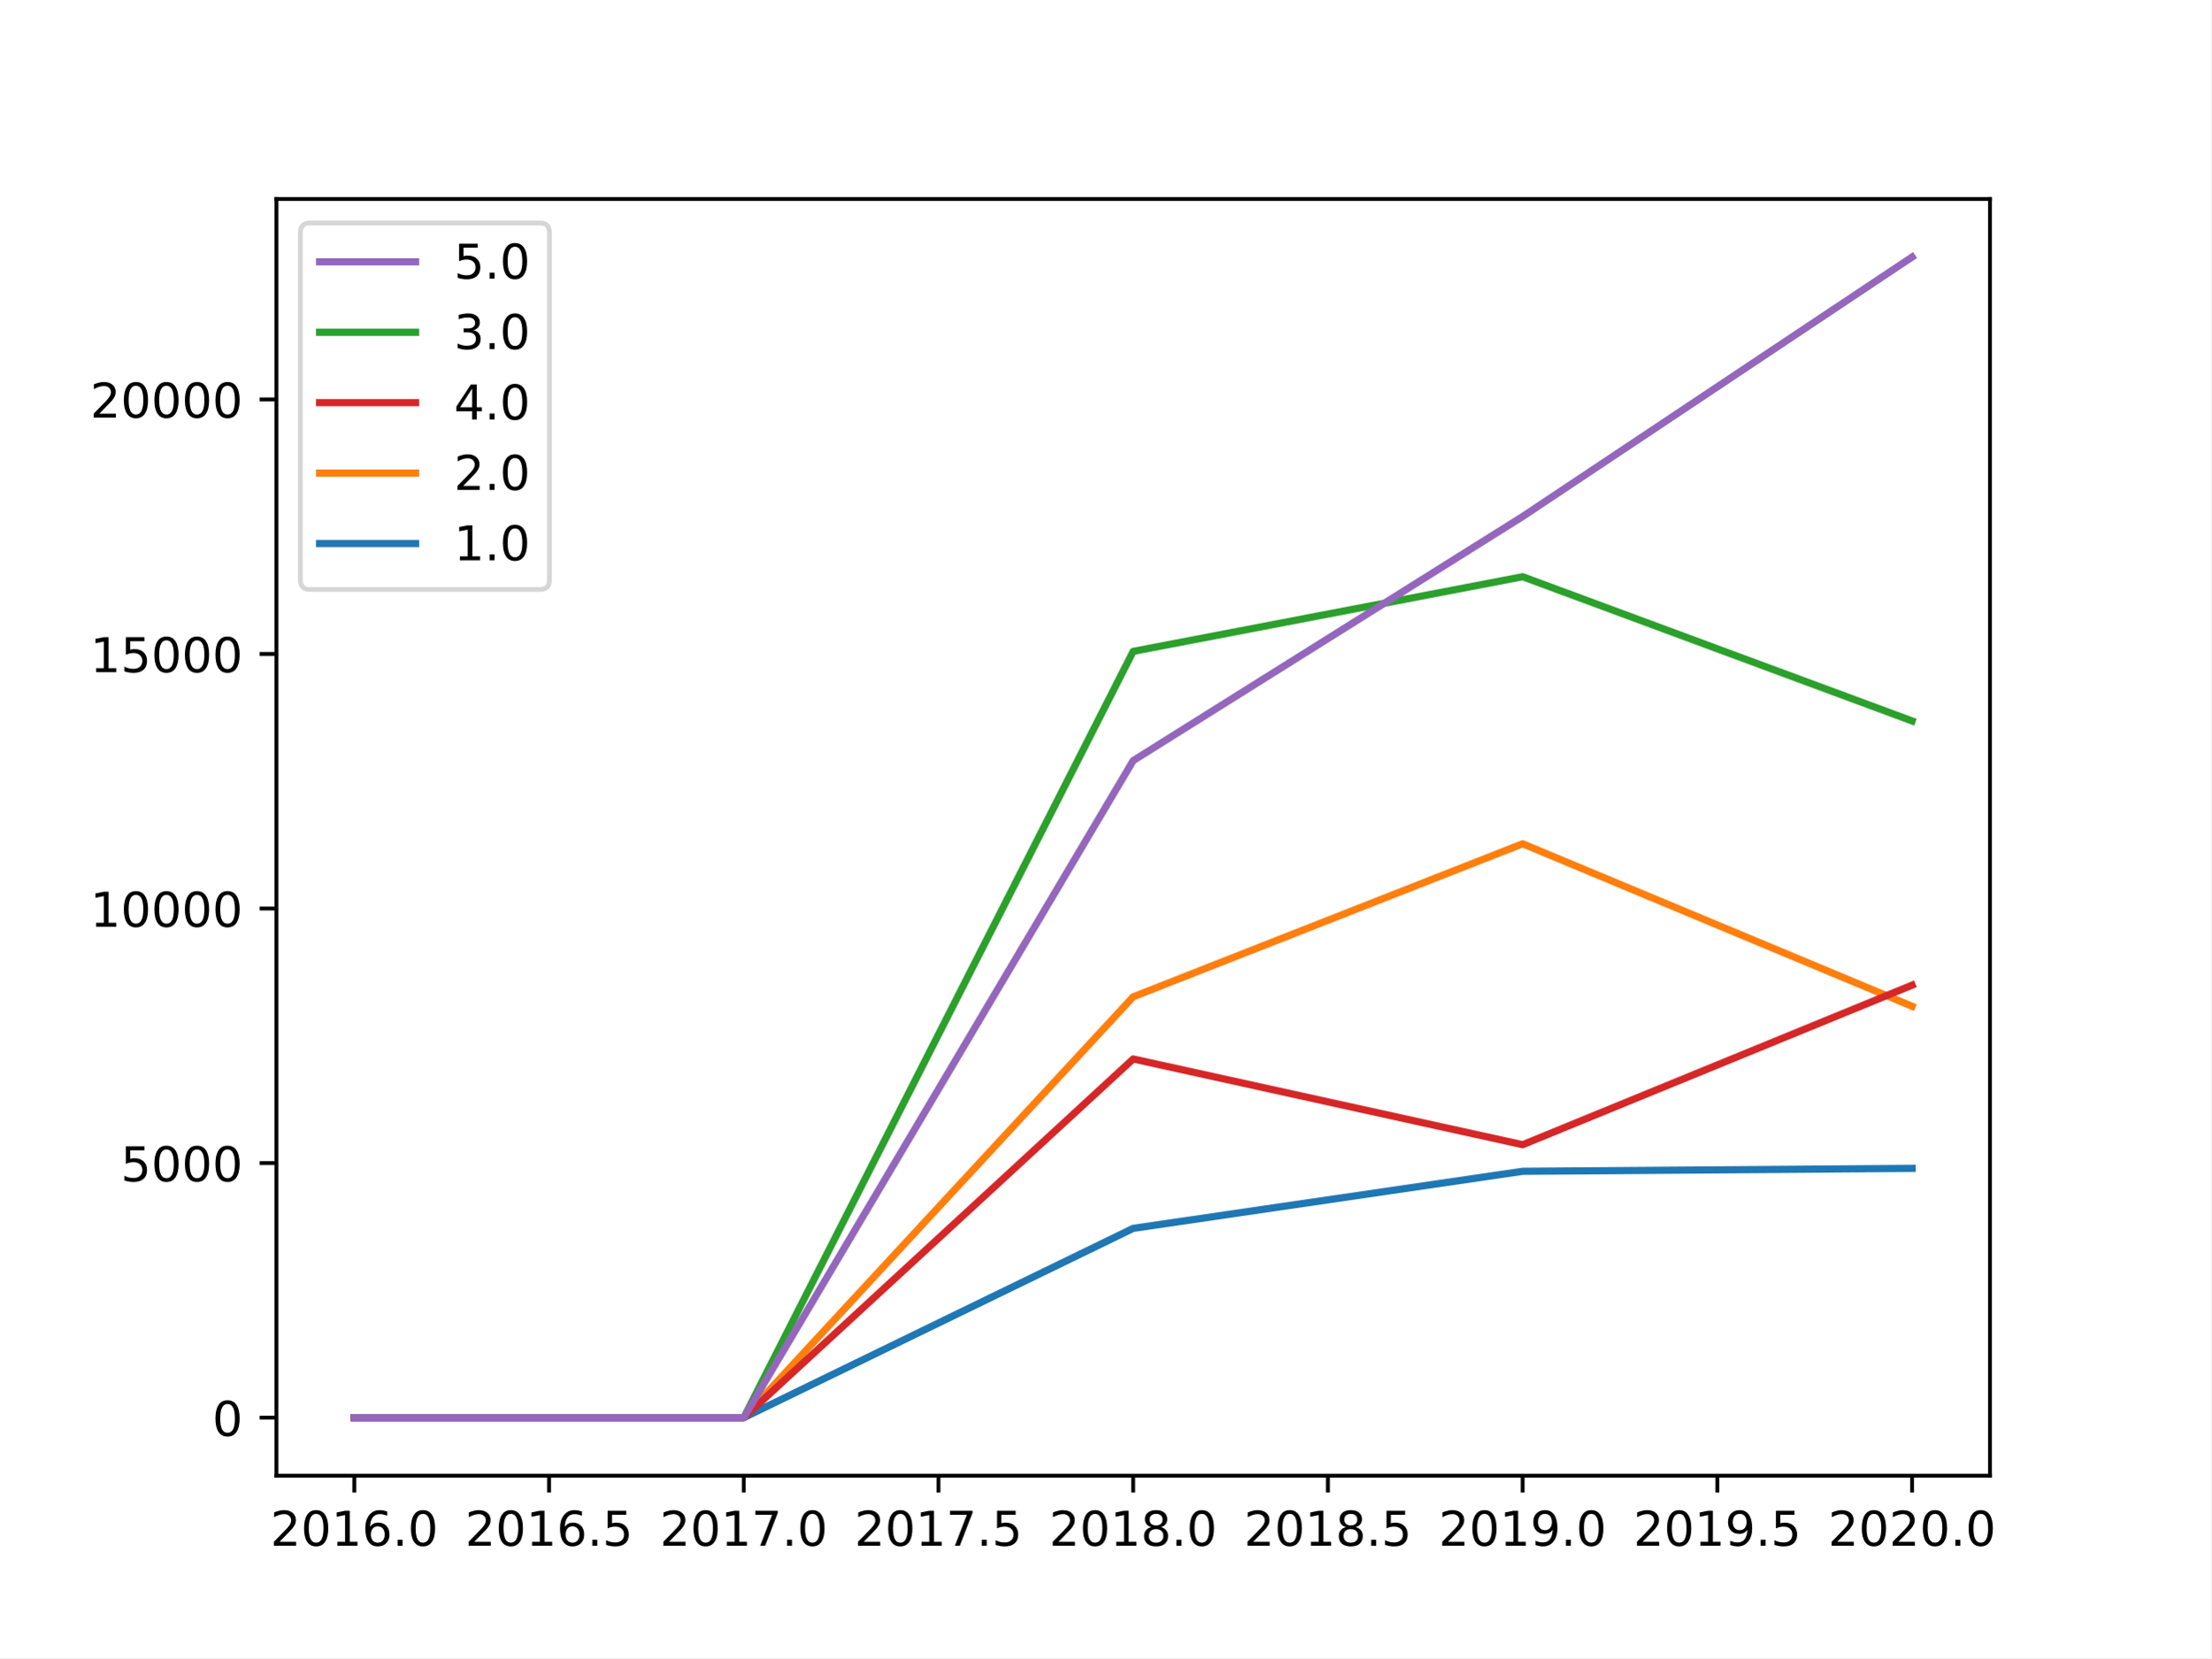
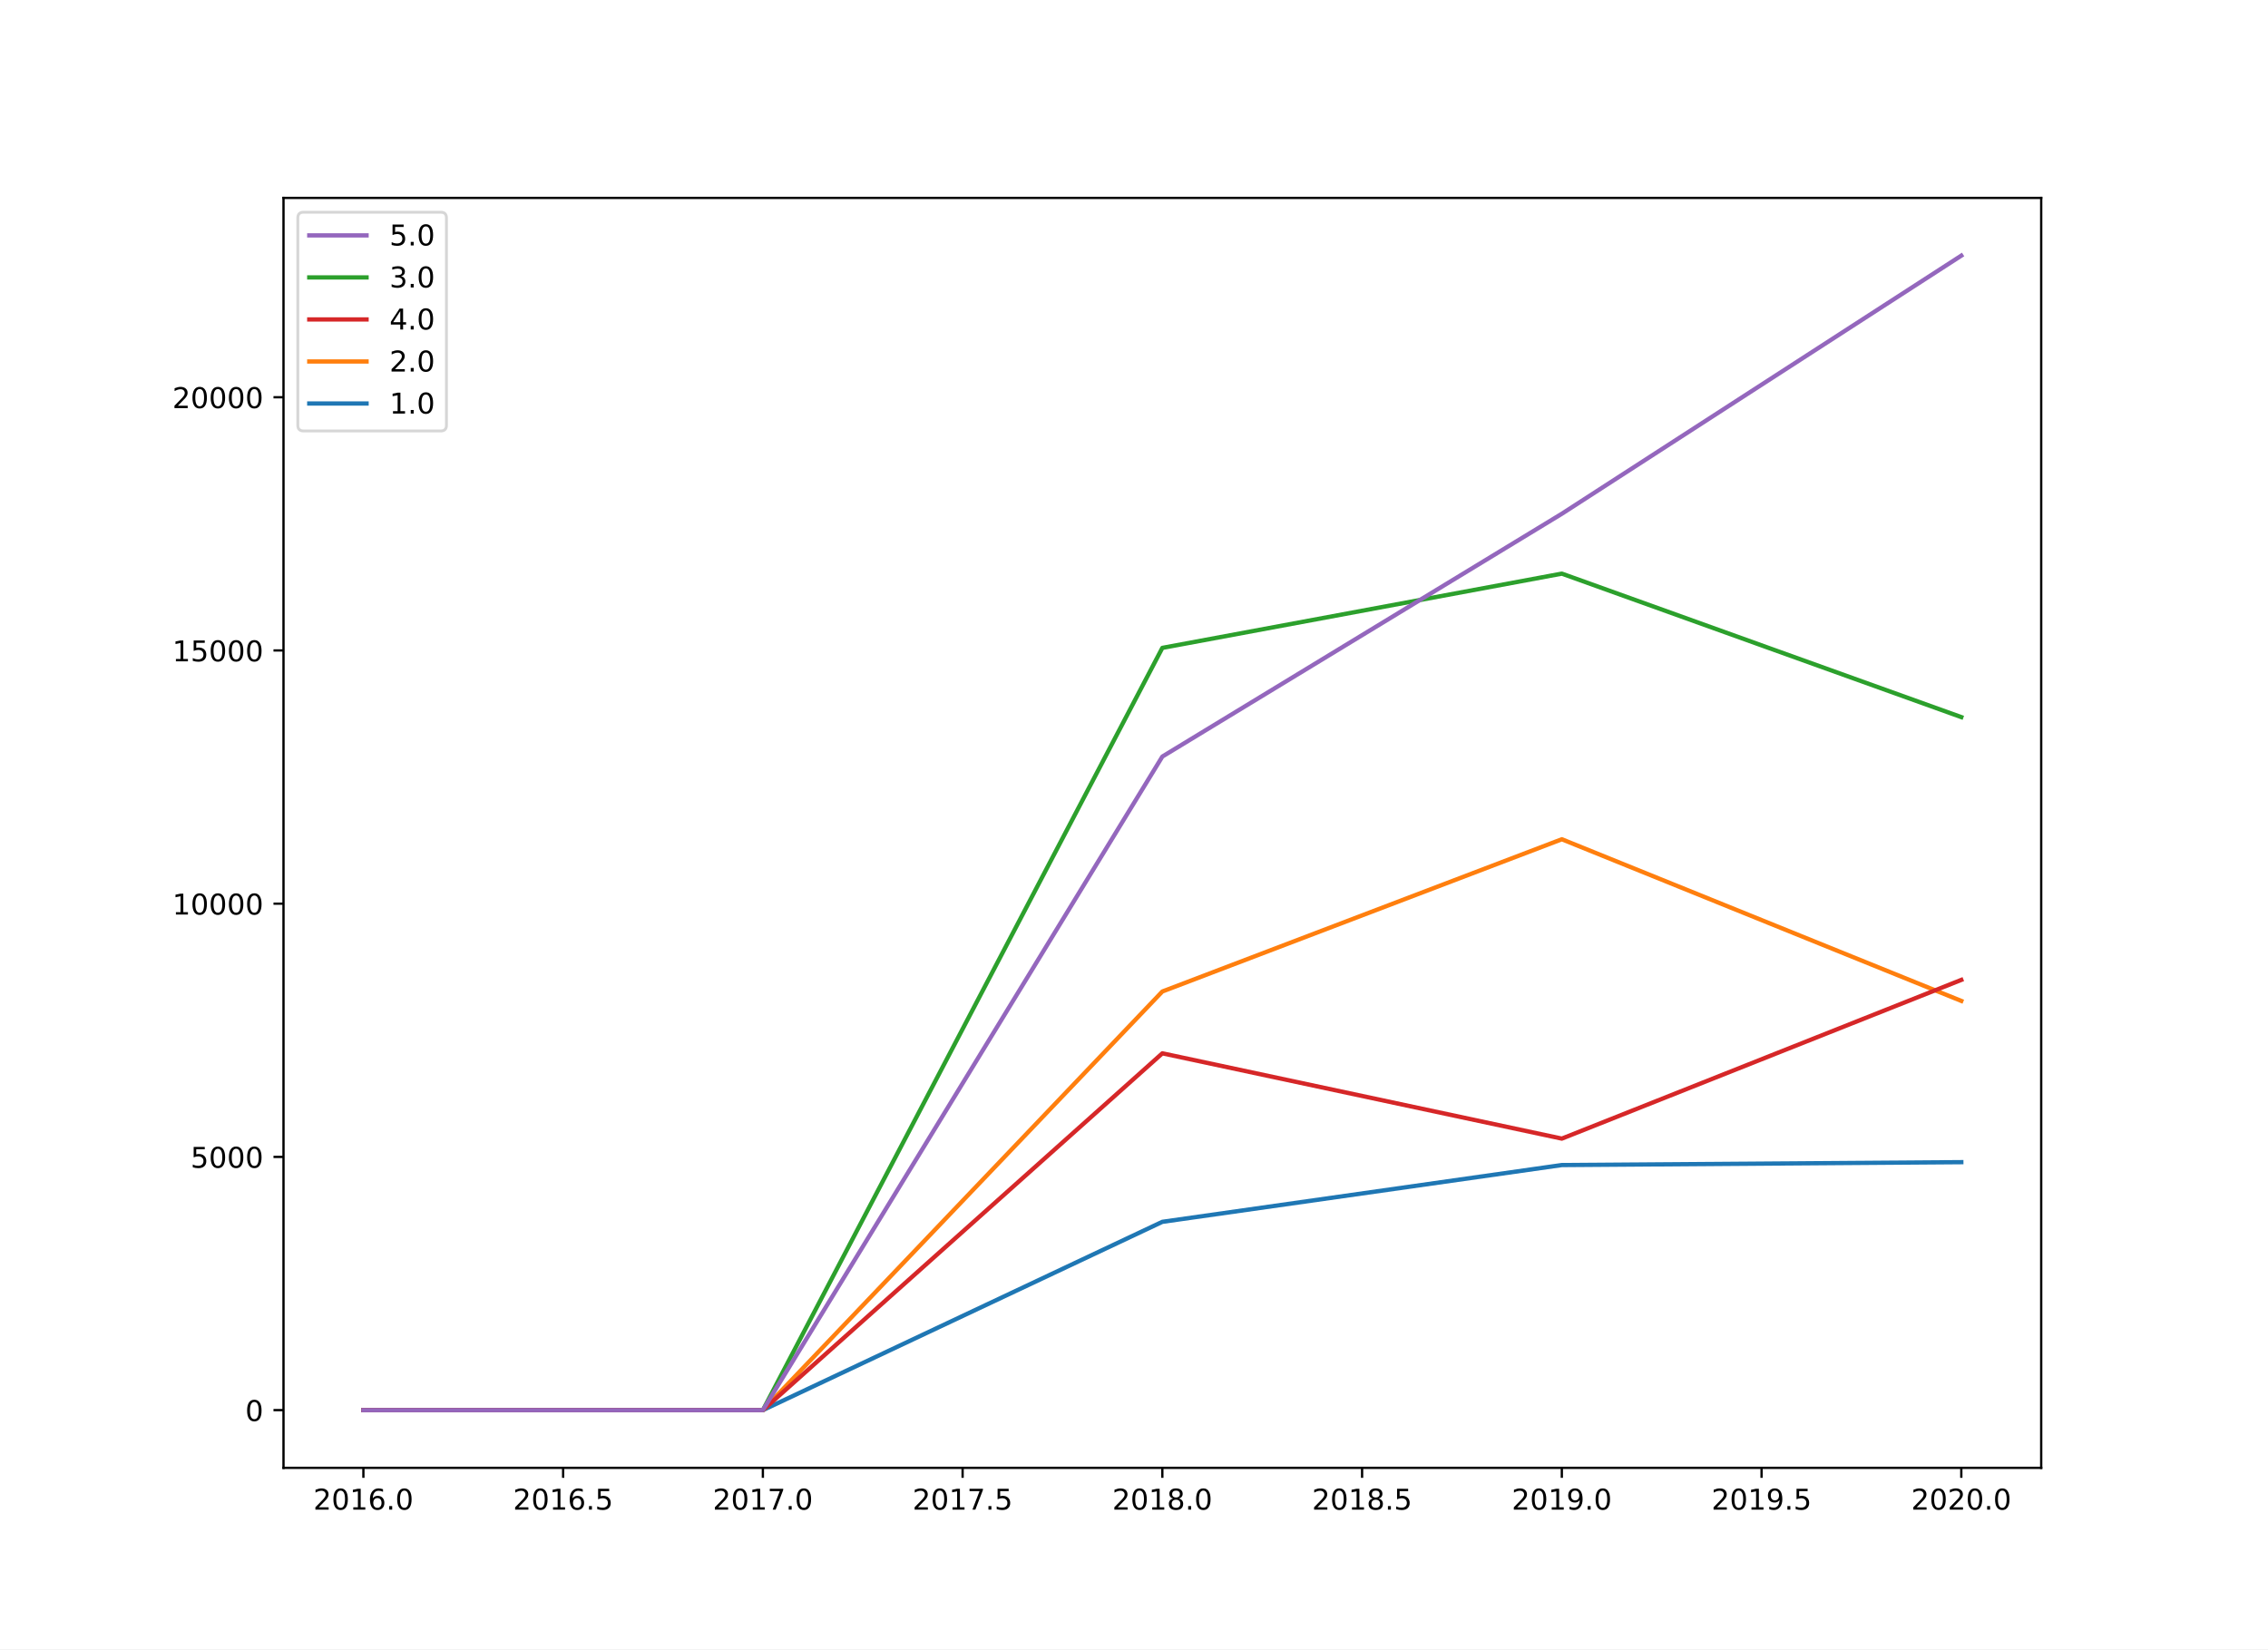
- <svg xmlns="http://www.w3.org/2000/svg" xmlns:xlink="http://www.w3.org/1999/xlink" width="460.8pt" height="345.6pt" viewBox="0 0 460.8 345.6" version="1.1">
+ <svg xmlns="http://www.w3.org/2000/svg" xmlns:xlink="http://www.w3.org/1999/xlink" width="792pt" height="576pt" viewBox="0 0 792 576" version="1.1">
  <defs>
    <style type="text/css">*{stroke-linejoin: round; stroke-linecap: butt}</style>
  </defs>
  <g id="figure_1">
    <g id="patch_1">
-       <path d="M 0 345.6  L 460.8 345.6  L 460.8 0  L 0 0  z " style="fill: #ffffff" />
+       <path d="M 0 576  L 792 576  L 792 0  L 0 0  z " style="fill: #ffffff" />
    </g>
    <g id="axes_1">
      <g id="patch_2">
-         <path d="M 57.6 307.584  L 414.72 307.584  L 414.72 41.472  L 57.6 41.472  z " style="fill: #ffffff" />
+         <path d="M 99 512.64  L 712.8 512.64  L 712.8 69.12  L 99 69.12  z " style="fill: #ffffff" />
      </g>
      <g id="matplotlib.axis_1">
        <g id="xtick_1">
          <g id="line2d_1">
            <defs>
-               <path id="m80232d03be" d="M 0 0  L 0 3.5  " style="stroke: #000000; stroke-width: 0.8" />
+               <path id="m0745bca266" d="M 0 0  L 0 3.5  " style="stroke: #000000; stroke-width: 0.8" />
            </defs>
            <g>
-               <use xlink:href="#m80232d03be" x="73.833" y="307.584" style="stroke: #000000; stroke-width: 0.8" />
+               <use xlink:href="#m0745bca266" x="126.9" y="512.64" style="stroke: #000000; stroke-width: 0.8" />
            </g>
          </g>
          <g id="text_1">
-             <g transform="translate(56.33742 322.1824)scale(0.1 -0.1)">
+             <g transform="translate(109.4047 527.2384)scale(0.1 -0.1)">
              <defs>
                <path id="DejaVuSans-32" d="M 1228 531  L 3431 531  L 3431 0  L 469 0  L 469 531  Q 828 903 1448 1529  Q 2069 2156 2228 2338  Q 2531 2678 2651 2914  Q 2772 3150 2772 3378  Q 2772 3750 2511 3984  Q 2250 4219 1831 4219  Q 1534 4219 1204 4116  Q 875 4013 500 3803  L 500 4441  Q 881 4594 1212 4672  Q 1544 4750 1819 4750  Q 2544 4750 2975 4387  Q 3406 4025 3406 3419  Q 3406 3131 3298 2873  Q 3191 2616 2906 2266  Q 2828 2175 2409 1742  Q 1991 1309 1228 531  z " transform="scale(0.015625)" />
                <path id="DejaVuSans-30" d="M 2034 4250  Q 1547 4250 1301 3770  Q 1056 3291 1056 2328  Q 1056 1369 1301 889  Q 1547 409 2034 409  Q 2525 409 2770 889  Q 3016 1369 3016 2328  Q 3016 3291 2770 3770  Q 2525 4250 2034 4250  z M 2034 4750  Q 2819 4750 3233 4129  Q 3647 3509 3647 2328  Q 3647 1150 3233 529  Q 2819 -91 2034 -91  Q 1250 -91 836 529  Q 422 1150 422 2328  Q 422 3509 836 4129  Q 1250 4750 2034 4750  z " transform="scale(0.015625)" />
                <path id="DejaVuSans-31" d="M 794 531  L 1825 531  L 1825 4091  L 703 3866  L 703 4441  L 1819 4666  L 2450 4666  L 2450 531  L 3481 531  L 3481 0  L 794 0  L 794 531  z " transform="scale(0.015625)" />
                <path id="DejaVuSans-36" d="M 2113 2584  Q 1688 2584 1439 2293  Q 1191 2003 1191 1497  Q 1191 994 1439 701  Q 1688 409 2113 409  Q 2538 409 2786 701  Q 3034 994 3034 1497  Q 3034 2003 2786 2293  Q 2538 2584 2113 2584  z M 3366 4563  L 3366 3988  Q 3128 4100 2886 4159  Q 2644 4219 2406 4219  Q 1781 4219 1451 3797  Q 1122 3375 1075 2522  Q 1259 2794 1537 2939  Q 1816 3084 2150 3084  Q 2853 3084 3261 2657  Q 3669 2231 3669 1497  Q 3669 778 3244 343  Q 2819 -91 2113 -91  Q 1303 -91 875 529  Q 447 1150 447 2328  Q 447 3434 972 4092  Q 1497 4750 2381 4750  Q 2619 4750 2861 4703  Q 3103 4656 3366 4563  z " transform="scale(0.015625)" />
                <path id="DejaVuSans-2e" d="M 684 794  L 1344 794  L 1344 0  L 684 0  L 684 794  z " transform="scale(0.015625)" />
              </defs>
              <use xlink:href="#DejaVuSans-32" />
              <use xlink:href="#DejaVuSans-30" x="63.623" />
              <use xlink:href="#DejaVuSans-31" x="127.246" />
              <use xlink:href="#DejaVuSans-36" x="190.869" />
              <use xlink:href="#DejaVuSans-2e" x="254.492" />
              <use xlink:href="#DejaVuSans-30" x="286.279" />
            </g>
          </g>
        </g>
        <g id="xtick_2">
          <g id="line2d_2">
            <g>
-               <use xlink:href="#m80232d03be" x="114.415" y="307.584" style="stroke: #000000; stroke-width: 0.8" />
+               <use xlink:href="#m0745bca266" x="196.65" y="512.64" style="stroke: #000000; stroke-width: 0.8" />
            </g>
          </g>
          <g id="text_2">
-             <g transform="translate(96.91923 322.1824)scale(0.1 -0.1)">
+             <g transform="translate(179.1547 527.2384)scale(0.1 -0.1)">
              <defs>
                <path id="DejaVuSans-35" d="M 691 4666  L 3169 4666  L 3169 4134  L 1269 4134  L 1269 2991  Q 1406 3038 1543 3061  Q 1681 3084 1819 3084  Q 2600 3084 3056 2656  Q 3513 2228 3513 1497  Q 3513 744 3044 326  Q 2575 -91 1722 -91  Q 1428 -91 1123 -41  Q 819 9 494 109  L 494 744  Q 775 591 1075 516  Q 1375 441 1709 441  Q 2250 441 2565 725  Q 2881 1009 2881 1497  Q 2881 1984 2565 2268  Q 2250 2553 1709 2553  Q 1456 2553 1204 2497  Q 953 2441 691 2322  L 691 4666  z " transform="scale(0.015625)" />
              </defs>
              <use xlink:href="#DejaVuSans-32" />
              <use xlink:href="#DejaVuSans-30" x="63.623" />
              <use xlink:href="#DejaVuSans-31" x="127.246" />
              <use xlink:href="#DejaVuSans-36" x="190.869" />
              <use xlink:href="#DejaVuSans-2e" x="254.492" />
              <use xlink:href="#DejaVuSans-35" x="286.279" />
            </g>
          </g>
        </g>
        <g id="xtick_3">
          <g id="line2d_3">
            <g>
-               <use xlink:href="#m80232d03be" x="154.996" y="307.584" style="stroke: #000000; stroke-width: 0.8" />
+               <use xlink:href="#m0745bca266" x="266.4" y="512.64" style="stroke: #000000; stroke-width: 0.8" />
            </g>
          </g>
          <g id="text_3">
-             <g transform="translate(137.5011 322.1824)scale(0.1 -0.1)">
+             <g transform="translate(248.9047 527.2384)scale(0.1 -0.1)">
              <defs>
                <path id="DejaVuSans-37" d="M 525 4666  L 3525 4666  L 3525 4397  L 1831 0  L 1172 0  L 2766 4134  L 525 4134  L 525 4666  z " transform="scale(0.015625)" />
              </defs>
              <use xlink:href="#DejaVuSans-32" />
              <use xlink:href="#DejaVuSans-30" x="63.623" />
              <use xlink:href="#DejaVuSans-31" x="127.246" />
              <use xlink:href="#DejaVuSans-37" x="190.869" />
              <use xlink:href="#DejaVuSans-2e" x="254.492" />
              <use xlink:href="#DejaVuSans-30" x="286.279" />
            </g>
          </g>
        </g>
        <g id="xtick_4">
          <g id="line2d_4">
            <g>
-               <use xlink:href="#m80232d03be" x="195.578" y="307.584" style="stroke: #000000; stroke-width: 0.8" />
+               <use xlink:href="#m0745bca266" x="336.15" y="512.64" style="stroke: #000000; stroke-width: 0.8" />
            </g>
          </g>
          <g id="text_4">
-             <g transform="translate(178.0829 322.1824)scale(0.1 -0.1)">
+             <g transform="translate(318.6547 527.2384)scale(0.1 -0.1)">
              <use xlink:href="#DejaVuSans-32" />
              <use xlink:href="#DejaVuSans-30" x="63.623" />
              <use xlink:href="#DejaVuSans-31" x="127.246" />
              <use xlink:href="#DejaVuSans-37" x="190.869" />
              <use xlink:href="#DejaVuSans-2e" x="254.492" />
              <use xlink:href="#DejaVuSans-35" x="286.279" />
            </g>
          </g>
        </g>
        <g id="xtick_5">
          <g id="line2d_5">
            <g>
-               <use xlink:href="#m80232d03be" x="236.16" y="307.584" style="stroke: #000000; stroke-width: 0.8" />
+               <use xlink:href="#m0745bca266" x="405.9" y="512.64" style="stroke: #000000; stroke-width: 0.8" />
            </g>
          </g>
          <g id="text_5">
-             <g transform="translate(218.6647 322.1824)scale(0.1 -0.1)">
+             <g transform="translate(388.4047 527.2384)scale(0.1 -0.1)">
              <defs>
                <path id="DejaVuSans-38" d="M 2034 2216  Q 1584 2216 1326 1975  Q 1069 1734 1069 1313  Q 1069 891 1326 650  Q 1584 409 2034 409  Q 2484 409 2743 651  Q 3003 894 3003 1313  Q 3003 1734 2745 1975  Q 2488 2216 2034 2216  z M 1403 2484  Q 997 2584 770 2862  Q 544 3141 544 3541  Q 544 4100 942 4425  Q 1341 4750 2034 4750  Q 2731 4750 3128 4425  Q 3525 4100 3525 3541  Q 3525 3141 3298 2862  Q 3072 2584 2669 2484  Q 3125 2378 3379 2068  Q 3634 1759 3634 1313  Q 3634 634 3220 271  Q 2806 -91 2034 -91  Q 1263 -91 848 271  Q 434 634 434 1313  Q 434 1759 690 2068  Q 947 2378 1403 2484  z M 1172 3481  Q 1172 3119 1398 2916  Q 1625 2713 2034 2713  Q 2441 2713 2670 2916  Q 2900 3119 2900 3481  Q 2900 3844 2670 4047  Q 2441 4250 2034 4250  Q 1625 4250 1398 4047  Q 1172 3844 1172 3481  z " transform="scale(0.015625)" />
              </defs>
              <use xlink:href="#DejaVuSans-32" />
              <use xlink:href="#DejaVuSans-30" x="63.623" />
              <use xlink:href="#DejaVuSans-31" x="127.246" />
              <use xlink:href="#DejaVuSans-38" x="190.869" />
              <use xlink:href="#DejaVuSans-2e" x="254.492" />
              <use xlink:href="#DejaVuSans-30" x="286.279" />
            </g>
          </g>
        </g>
        <g id="xtick_6">
          <g id="line2d_6">
            <g>
-               <use xlink:href="#m80232d03be" x="276.742" y="307.584" style="stroke: #000000; stroke-width: 0.8" />
+               <use xlink:href="#m0745bca266" x="475.65" y="512.64" style="stroke: #000000; stroke-width: 0.8" />
            </g>
          </g>
          <g id="text_6">
-             <g transform="translate(259.2465 322.1824)scale(0.1 -0.1)">
+             <g transform="translate(458.1547 527.2384)scale(0.1 -0.1)">
              <use xlink:href="#DejaVuSans-32" />
              <use xlink:href="#DejaVuSans-30" x="63.623" />
              <use xlink:href="#DejaVuSans-31" x="127.246" />
              <use xlink:href="#DejaVuSans-38" x="190.869" />
              <use xlink:href="#DejaVuSans-2e" x="254.492" />
              <use xlink:href="#DejaVuSans-35" x="286.279" />
            </g>
          </g>
        </g>
        <g id="xtick_7">
          <g id="line2d_7">
            <g>
-               <use xlink:href="#m80232d03be" x="317.324" y="307.584" style="stroke: #000000; stroke-width: 0.8" />
+               <use xlink:href="#m0745bca266" x="545.4" y="512.64" style="stroke: #000000; stroke-width: 0.8" />
            </g>
          </g>
          <g id="text_7">
-             <g transform="translate(299.8283 322.1824)scale(0.1 -0.1)">
+             <g transform="translate(527.9047 527.2384)scale(0.1 -0.1)">
              <defs>
                <path id="DejaVuSans-39" d="M 703 97  L 703 672  Q 941 559 1184 500  Q 1428 441 1663 441  Q 2288 441 2617 861  Q 2947 1281 2994 2138  Q 2813 1869 2534 1725  Q 2256 1581 1919 1581  Q 1219 1581 811 2004  Q 403 2428 403 3163  Q 403 3881 828 4315  Q 1253 4750 1959 4750  Q 2769 4750 3195 4129  Q 3622 3509 3622 2328  Q 3622 1225 3098 567  Q 2575 -91 1691 -91  Q 1453 -91 1209 -44  Q 966 3 703 97  z M 1959 2075  Q 2384 2075 2632 2365  Q 2881 2656 2881 3163  Q 2881 3666 2632 3958  Q 2384 4250 1959 4250  Q 1534 4250 1286 3958  Q 1038 3666 1038 3163  Q 1038 2656 1286 2365  Q 1534 2075 1959 2075  z " transform="scale(0.015625)" />
              </defs>
              <use xlink:href="#DejaVuSans-32" />
              <use xlink:href="#DejaVuSans-30" x="63.623" />
              <use xlink:href="#DejaVuSans-31" x="127.246" />
              <use xlink:href="#DejaVuSans-39" x="190.869" />
              <use xlink:href="#DejaVuSans-2e" x="254.492" />
              <use xlink:href="#DejaVuSans-30" x="286.279" />
            </g>
          </g>
        </g>
        <g id="xtick_8">
          <g id="line2d_8">
            <g>
-               <use xlink:href="#m80232d03be" x="357.905" y="307.584" style="stroke: #000000; stroke-width: 0.8" />
+               <use xlink:href="#m0745bca266" x="615.15" y="512.64" style="stroke: #000000; stroke-width: 0.8" />
            </g>
          </g>
          <g id="text_8">
-             <g transform="translate(340.4101 322.1824)scale(0.1 -0.1)">
+             <g transform="translate(597.6547 527.2384)scale(0.1 -0.1)">
              <use xlink:href="#DejaVuSans-32" />
              <use xlink:href="#DejaVuSans-30" x="63.623" />
              <use xlink:href="#DejaVuSans-31" x="127.246" />
              <use xlink:href="#DejaVuSans-39" x="190.869" />
              <use xlink:href="#DejaVuSans-2e" x="254.492" />
              <use xlink:href="#DejaVuSans-35" x="286.279" />
            </g>
          </g>
        </g>
        <g id="xtick_9">
          <g id="line2d_9">
            <g>
-               <use xlink:href="#m80232d03be" x="398.487" y="307.584" style="stroke: #000000; stroke-width: 0.8" />
+               <use xlink:href="#m0745bca266" x="684.9" y="512.64" style="stroke: #000000; stroke-width: 0.8" />
            </g>
          </g>
          <g id="text_9">
-             <g transform="translate(380.992 322.1824)scale(0.1 -0.1)">
+             <g transform="translate(667.4047 527.2384)scale(0.1 -0.1)">
              <use xlink:href="#DejaVuSans-32" />
              <use xlink:href="#DejaVuSans-30" x="63.623" />
              <use xlink:href="#DejaVuSans-32" x="127.246" />
              <use xlink:href="#DejaVuSans-30" x="190.869" />
              <use xlink:href="#DejaVuSans-2e" x="254.492" />
              <use xlink:href="#DejaVuSans-30" x="286.279" />
            </g>
          </g>
        </g>
      </g>
      <g id="matplotlib.axis_2">
        <g id="ytick_1">
          <g id="line2d_10">
            <defs>
-               <path id="ma08c978fa6" d="M 0 0  L -3.5 0  " style="stroke: #000000; stroke-width: 0.8" />
+               <path id="m486a019c4f" d="M 0 0  L -3.5 0  " style="stroke: #000000; stroke-width: 0.8" />
            </defs>
            <g>
-               <use xlink:href="#ma08c978fa6" x="57.6" y="295.488" style="stroke: #000000; stroke-width: 0.8" />
+               <use xlink:href="#m486a019c4f" x="99" y="492.48" style="stroke: #000000; stroke-width: 0.8" />
            </g>
          </g>
          <g id="text_10">
-             <g transform="translate(44.2375 299.2872)scale(0.1 -0.1)">
+             <g transform="translate(85.6375 496.2792)scale(0.1 -0.1)">
              <use xlink:href="#DejaVuSans-30" />
            </g>
          </g>
        </g>
        <g id="ytick_2">
          <g id="line2d_11">
            <g>
-               <use xlink:href="#ma08c978fa6" x="57.6" y="242.426" style="stroke: #000000; stroke-width: 0.8" />
+               <use xlink:href="#m486a019c4f" x="99" y="404.043" style="stroke: #000000; stroke-width: 0.8" />
            </g>
          </g>
          <g id="text_11">
-             <g transform="translate(25.15 246.2253)scale(0.1 -0.1)">
+             <g transform="translate(66.55 407.8427)scale(0.1 -0.1)">
              <use xlink:href="#DejaVuSans-35" />
              <use xlink:href="#DejaVuSans-30" x="63.623" />
              <use xlink:href="#DejaVuSans-30" x="127.246" />
              <use xlink:href="#DejaVuSans-30" x="190.869" />
            </g>
          </g>
        </g>
        <g id="ytick_3">
          <g id="line2d_12">
            <g>
-               <use xlink:href="#ma08c978fa6" x="57.6" y="189.364" style="stroke: #000000; stroke-width: 0.8" />
+               <use xlink:href="#m486a019c4f" x="99" y="315.607" style="stroke: #000000; stroke-width: 0.8" />
            </g>
          </g>
          <g id="text_12">
-             <g transform="translate(18.7875 193.1633)scale(0.1 -0.1)">
+             <g transform="translate(60.1875 319.4061)scale(0.1 -0.1)">
              <use xlink:href="#DejaVuSans-31" />
              <use xlink:href="#DejaVuSans-30" x="63.623" />
              <use xlink:href="#DejaVuSans-30" x="127.246" />
              <use xlink:href="#DejaVuSans-30" x="190.869" />
              <use xlink:href="#DejaVuSans-30" x="254.492" />
            </g>
          </g>
        </g>
        <g id="ytick_4">
          <g id="line2d_13">
            <g>
-               <use xlink:href="#ma08c978fa6" x="57.6" y="136.302" style="stroke: #000000; stroke-width: 0.8" />
+               <use xlink:href="#m486a019c4f" x="99" y="227.17" style="stroke: #000000; stroke-width: 0.8" />
            </g>
          </g>
          <g id="text_13">
-             <g transform="translate(18.7875 140.1014)scale(0.1 -0.1)">
+             <g transform="translate(60.1875 230.9695)scale(0.1 -0.1)">
              <use xlink:href="#DejaVuSans-31" />
              <use xlink:href="#DejaVuSans-35" x="63.623" />
              <use xlink:href="#DejaVuSans-30" x="127.246" />
              <use xlink:href="#DejaVuSans-30" x="190.869" />
              <use xlink:href="#DejaVuSans-30" x="254.492" />
            </g>
          </g>
        </g>
        <g id="ytick_5">
          <g id="line2d_14">
            <g>
-               <use xlink:href="#ma08c978fa6" x="57.6" y="83.24" style="stroke: #000000; stroke-width: 0.8" />
+               <use xlink:href="#m486a019c4f" x="99" y="138.734" style="stroke: #000000; stroke-width: 0.8" />
            </g>
          </g>
          <g id="text_14">
-             <g transform="translate(18.7875 87.03946)scale(0.1 -0.1)">
+             <g transform="translate(60.1875 142.5329)scale(0.1 -0.1)">
              <use xlink:href="#DejaVuSans-32" />
              <use xlink:href="#DejaVuSans-30" x="63.623" />
              <use xlink:href="#DejaVuSans-30" x="127.246" />
              <use xlink:href="#DejaVuSans-30" x="190.869" />
              <use xlink:href="#DejaVuSans-30" x="254.492" />
            </g>
          </g>
        </g>
      </g>
      <g id="line2d_15">
-         <path d="M 73.833 295.488  L 154.996 295.488  L 236.16 256.031  L 317.324 244.135  L 398.487 243.53  " clip-path="url(#p31f6eaf9f2)" style="fill: none; stroke: #1f77b4; stroke-width: 1.5; stroke-linecap: square" />
+         <path d="M 126.9 492.48  L 266.4 492.48  L 405.9 426.719  L 545.4 406.891  L 684.9 405.883  " clip-path="url(#p497d072323)" style="fill: none; stroke: #1f77b4; stroke-width: 1.5; stroke-linecap: square" />
      </g>
      <g id="line2d_16">
-         <path d="M 73.833 295.488  L 154.996 295.488  L 236.16 207.766  L 317.324 175.865  L 398.487 209.74  " clip-path="url(#p31f6eaf9f2)" style="fill: none; stroke: #ff7f0e; stroke-width: 1.5; stroke-linecap: square" />
+         <path d="M 126.9 492.48  L 266.4 492.48  L 405.9 346.277  L 545.4 293.109  L 684.9 349.567  " clip-path="url(#p497d072323)" style="fill: none; stroke: #ff7f0e; stroke-width: 1.5; stroke-linecap: square" />
      </g>
      <g id="line2d_17">
-         <path d="M 73.833 295.488  L 154.996 295.488  L 236.16 135.761  L 317.324 120.203  L 398.487 150.268  " clip-path="url(#p31f6eaf9f2)" style="fill: none; stroke: #2ca02c; stroke-width: 1.5; stroke-linecap: square" />
+         <path d="M 126.9 492.48  L 266.4 492.48  L 405.9 226.268  L 545.4 200.339  L 684.9 250.447  " clip-path="url(#p497d072323)" style="fill: none; stroke: #2ca02c; stroke-width: 1.5; stroke-linecap: square" />
      </g>
      <g id="line2d_18">
-         <path d="M 73.833 295.488  L 154.996 295.488  L 236.16 220.724  L 317.324 238.595  L 398.487 205.336  " clip-path="url(#p31f6eaf9f2)" style="fill: none; stroke: #d62728; stroke-width: 1.5; stroke-linecap: square" />
+         <path d="M 126.9 492.48  L 266.4 492.48  L 405.9 367.873  L 545.4 397.658  L 684.9 342.226  " clip-path="url(#p497d072323)" style="fill: none; stroke: #d62728; stroke-width: 1.5; stroke-linecap: square" />
      </g>
      <g id="line2d_19">
-         <path d="M 73.833 295.488  L 154.996 295.488  L 236.16 158.535  L 317.324 107.659  L 398.487 53.568  " clip-path="url(#p31f6eaf9f2)" style="fill: none; stroke: #9467bd; stroke-width: 1.5; stroke-linecap: square" />
+         <path d="M 126.9 492.48  L 266.4 492.48  L 405.9 264.225  L 545.4 179.432  L 684.9 89.28  " clip-path="url(#p497d072323)" style="fill: none; stroke: #9467bd; stroke-width: 1.5; stroke-linecap: square" />
      </g>
      <g id="patch_3">
-         <path d="M 57.6 307.584  L 57.6 41.472  " style="fill: none; stroke: #000000; stroke-width: 0.8; stroke-linejoin: miter; stroke-linecap: square" />
+         <path d="M 99 512.64  L 99 69.12  " style="fill: none; stroke: #000000; stroke-width: 0.8; stroke-linejoin: miter; stroke-linecap: square" />
      </g>
      <g id="patch_4">
-         <path d="M 414.72 307.584  L 414.72 41.472  " style="fill: none; stroke: #000000; stroke-width: 0.8; stroke-linejoin: miter; stroke-linecap: square" />
+         <path d="M 712.8 512.64  L 712.8 69.12  " style="fill: none; stroke: #000000; stroke-width: 0.8; stroke-linejoin: miter; stroke-linecap: square" />
      </g>
      <g id="patch_5">
-         <path d="M 57.6 307.584  L 414.72 307.584  " style="fill: none; stroke: #000000; stroke-width: 0.8; stroke-linejoin: miter; stroke-linecap: square" />
+         <path d="M 99 512.64  L 712.8 512.64  " style="fill: none; stroke: #000000; stroke-width: 0.8; stroke-linejoin: miter; stroke-linecap: square" />
      </g>
      <g id="patch_6">
-         <path d="M 57.6 41.472  L 414.72 41.472  " style="fill: none; stroke: #000000; stroke-width: 0.8; stroke-linejoin: miter; stroke-linecap: square" />
+         <path d="M 99 69.12  L 712.8 69.12  " style="fill: none; stroke: #000000; stroke-width: 0.8; stroke-linejoin: miter; stroke-linecap: square" />
      </g>
      <g id="legend_1">
        <g id="patch_7">
-           <path d="M 64.6 122.863  L 112.503 122.863  Q 114.503 122.863 114.503 120.863  L 114.503 48.472  Q 114.503 46.472 112.503 46.472  L 64.6 46.472  Q 62.6 46.472 62.6 48.472  L 62.6 120.863  Q 62.6 122.863 64.6 122.863  z " style="fill: #ffffff; opacity: 0.8; stroke: #cccccc; stroke-linejoin: miter" />
+           <path d="M 106 150.511  L 153.903 150.511  Q 155.903 150.511 155.903 148.511  L 155.903 76.12  Q 155.903 74.12 153.903 74.12  L 106 74.12  Q 104 74.12 104 76.12  L 104 148.511  Q 104 150.511 106 150.511  z " style="fill: #ffffff; opacity: 0.8; stroke: #cccccc; stroke-linejoin: miter" />
        </g>
        <g id="line2d_20">
-           <path d="M 66.6 54.57  L 76.6 54.57  L 86.6 54.57  " style="fill: none; stroke: #9467bd; stroke-width: 1.5; stroke-linecap: square" />
+           <path d="M 108 82.218  L 118 82.218  L 128 82.218  " style="fill: none; stroke: #9467bd; stroke-width: 1.5; stroke-linecap: square" />
        </g>
        <g id="text_15">
-           <g transform="translate(94.6 58.07044)scale(0.1 -0.1)">
+           <g transform="translate(136 85.71844)scale(0.1 -0.1)">
            <use xlink:href="#DejaVuSans-35" />
            <use xlink:href="#DejaVuSans-2e" x="63.623" />
            <use xlink:href="#DejaVuSans-30" x="95.41" />
          </g>
        </g>
        <g id="line2d_21">
-           <path d="M 66.6 69.249  L 76.6 69.249  L 86.6 69.249  " style="fill: none; stroke: #2ca02c; stroke-width: 1.5; stroke-linecap: square" />
+           <path d="M 108 96.897  L 118 96.897  L 128 96.897  " style="fill: none; stroke: #2ca02c; stroke-width: 1.5; stroke-linecap: square" />
        </g>
        <g id="text_16">
-           <g transform="translate(94.6 72.74856)scale(0.1 -0.1)">
+           <g transform="translate(136 100.3966)scale(0.1 -0.1)">
            <defs>
              <path id="DejaVuSans-33" d="M 2597 2516  Q 3050 2419 3304 2112  Q 3559 1806 3559 1356  Q 3559 666 3084 287  Q 2609 -91 1734 -91  Q 1441 -91 1130 -33  Q 819 25 488 141  L 488 750  Q 750 597 1062 519  Q 1375 441 1716 441  Q 2309 441 2620 675  Q 2931 909 2931 1356  Q 2931 1769 2642 2001  Q 2353 2234 1838 2234  L 1294 2234  L 1294 2753  L 1863 2753  Q 2328 2753 2575 2939  Q 2822 3125 2822 3475  Q 2822 3834 2567 4026  Q 2313 4219 1838 4219  Q 1578 4219 1281 4162  Q 984 4106 628 3988  L 628 4550  Q 988 4650 1302 4700  Q 1616 4750 1894 4750  Q 2613 4750 3031 4423  Q 3450 4097 3450 3541  Q 3450 3153 3228 2886  Q 3006 2619 2597 2516  z " transform="scale(0.015625)" />
            </defs>
            <use xlink:href="#DejaVuSans-33" />
            <use xlink:href="#DejaVuSans-2e" x="63.623" />
            <use xlink:href="#DejaVuSans-30" x="95.41" />
          </g>
        </g>
        <g id="line2d_22">
-           <path d="M 66.6 83.927  L 76.6 83.927  L 86.6 83.927  " style="fill: none; stroke: #d62728; stroke-width: 1.5; stroke-linecap: square" />
+           <path d="M 108 111.575  L 118 111.575  L 128 111.575  " style="fill: none; stroke: #d62728; stroke-width: 1.5; stroke-linecap: square" />
        </g>
        <g id="text_17">
-           <g transform="translate(94.6 87.42669)scale(0.1 -0.1)">
+           <g transform="translate(136 115.0747)scale(0.1 -0.1)">
            <defs>
              <path id="DejaVuSans-34" d="M 2419 4116  L 825 1625  L 2419 1625  L 2419 4116  z M 2253 4666  L 3047 4666  L 3047 1625  L 3713 1625  L 3713 1100  L 3047 1100  L 3047 0  L 2419 0  L 2419 1100  L 313 1100  L 313 1709  L 2253 4666  z " transform="scale(0.015625)" />
            </defs>
            <use xlink:href="#DejaVuSans-34" />
            <use xlink:href="#DejaVuSans-2e" x="63.623" />
            <use xlink:href="#DejaVuSans-30" x="95.41" />
          </g>
        </g>
        <g id="line2d_23">
-           <path d="M 66.6 98.605  L 76.6 98.605  L 86.6 98.605  " style="fill: none; stroke: #ff7f0e; stroke-width: 1.5; stroke-linecap: square" />
+           <path d="M 108 126.253  L 118 126.253  L 128 126.253  " style="fill: none; stroke: #ff7f0e; stroke-width: 1.5; stroke-linecap: square" />
        </g>
        <g id="text_18">
-           <g transform="translate(94.6 102.1048)scale(0.1 -0.1)">
+           <g transform="translate(136 129.7528)scale(0.1 -0.1)">
            <use xlink:href="#DejaVuSans-32" />
            <use xlink:href="#DejaVuSans-2e" x="63.623" />
            <use xlink:href="#DejaVuSans-30" x="95.41" />
          </g>
        </g>
        <g id="line2d_24">
-           <path d="M 66.6 113.283  L 76.6 113.283  L 86.6 113.283  " style="fill: none; stroke: #1f77b4; stroke-width: 1.5; stroke-linecap: square" />
+           <path d="M 108 140.931  L 118 140.931  L 128 140.931  " style="fill: none; stroke: #1f77b4; stroke-width: 1.5; stroke-linecap: square" />
        </g>
        <g id="text_19">
-           <g transform="translate(94.6 116.7829)scale(0.1 -0.1)">
+           <g transform="translate(136 144.4309)scale(0.1 -0.1)">
            <use xlink:href="#DejaVuSans-31" />
            <use xlink:href="#DejaVuSans-2e" x="63.623" />
            <use xlink:href="#DejaVuSans-30" x="95.41" />
          </g>
        </g>
      </g>
    </g>
  </g>
  <defs>
-     <clipPath id="p31f6eaf9f2">
-       <rect x="57.6" y="41.472" width="357.12" height="266.112" />
+     <clipPath id="p497d072323">
+       <rect x="99" y="69.12" width="613.8" height="443.52" />
    </clipPath>
  </defs>
</svg>
